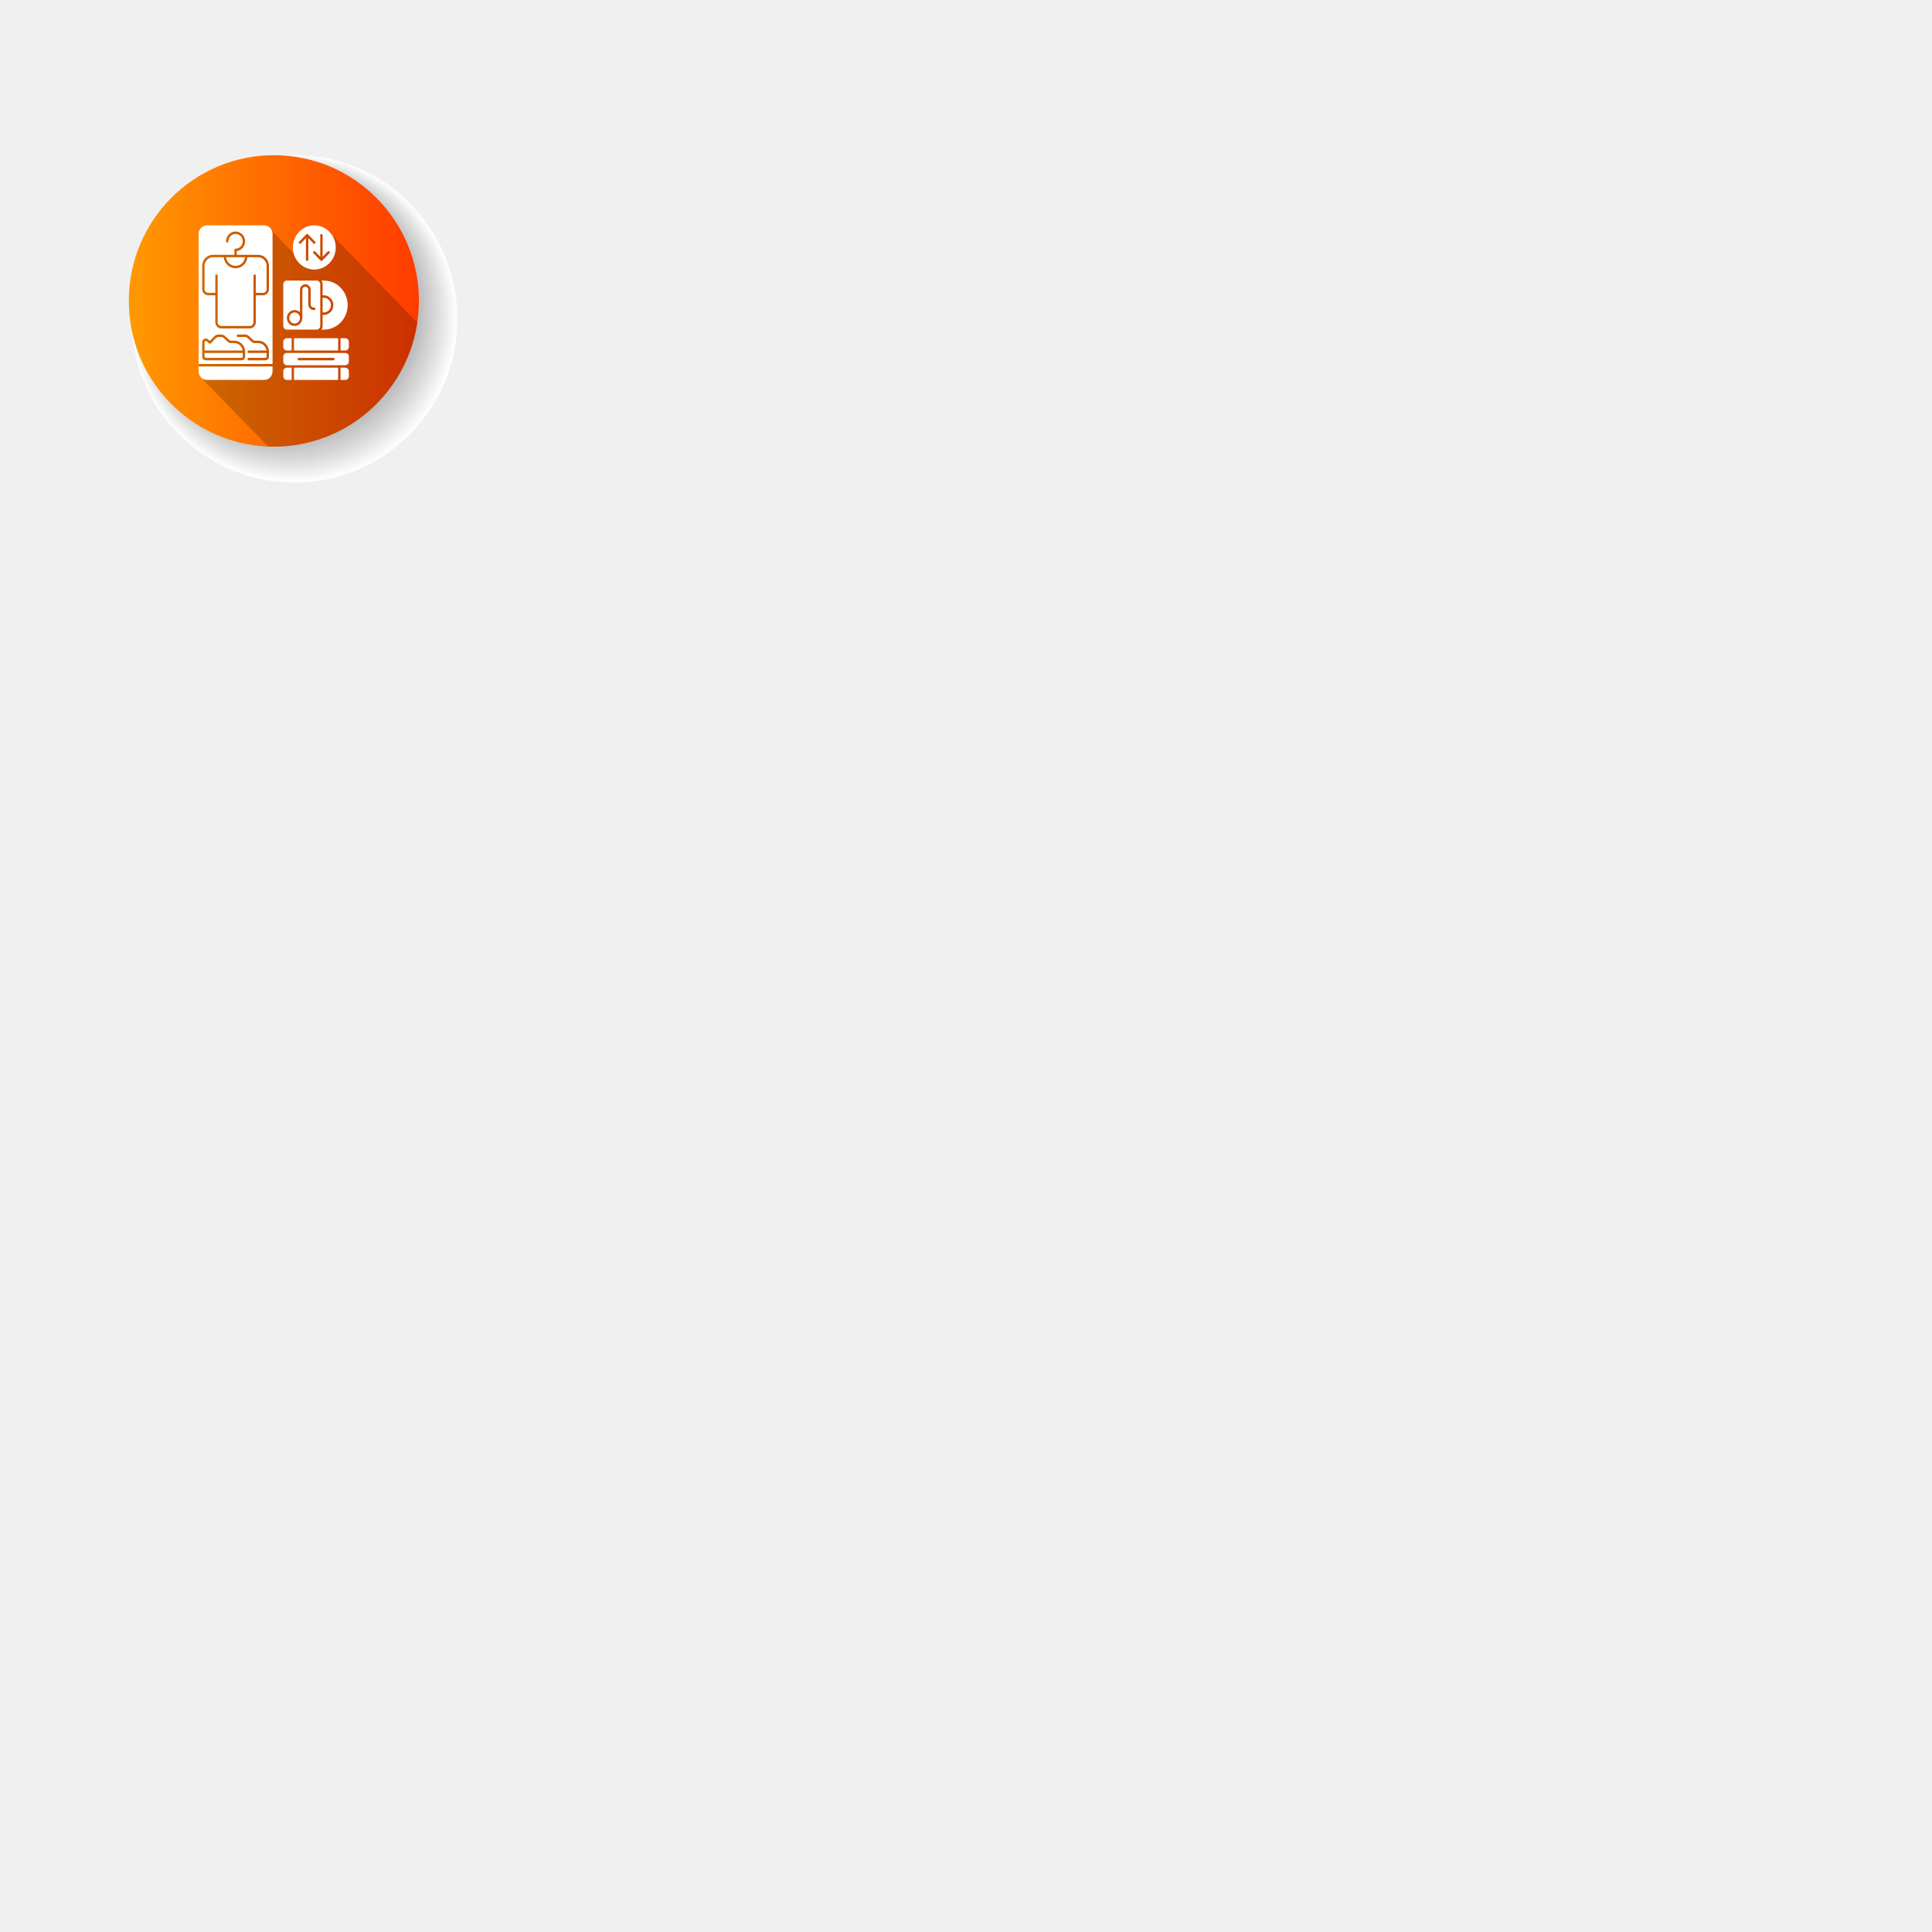
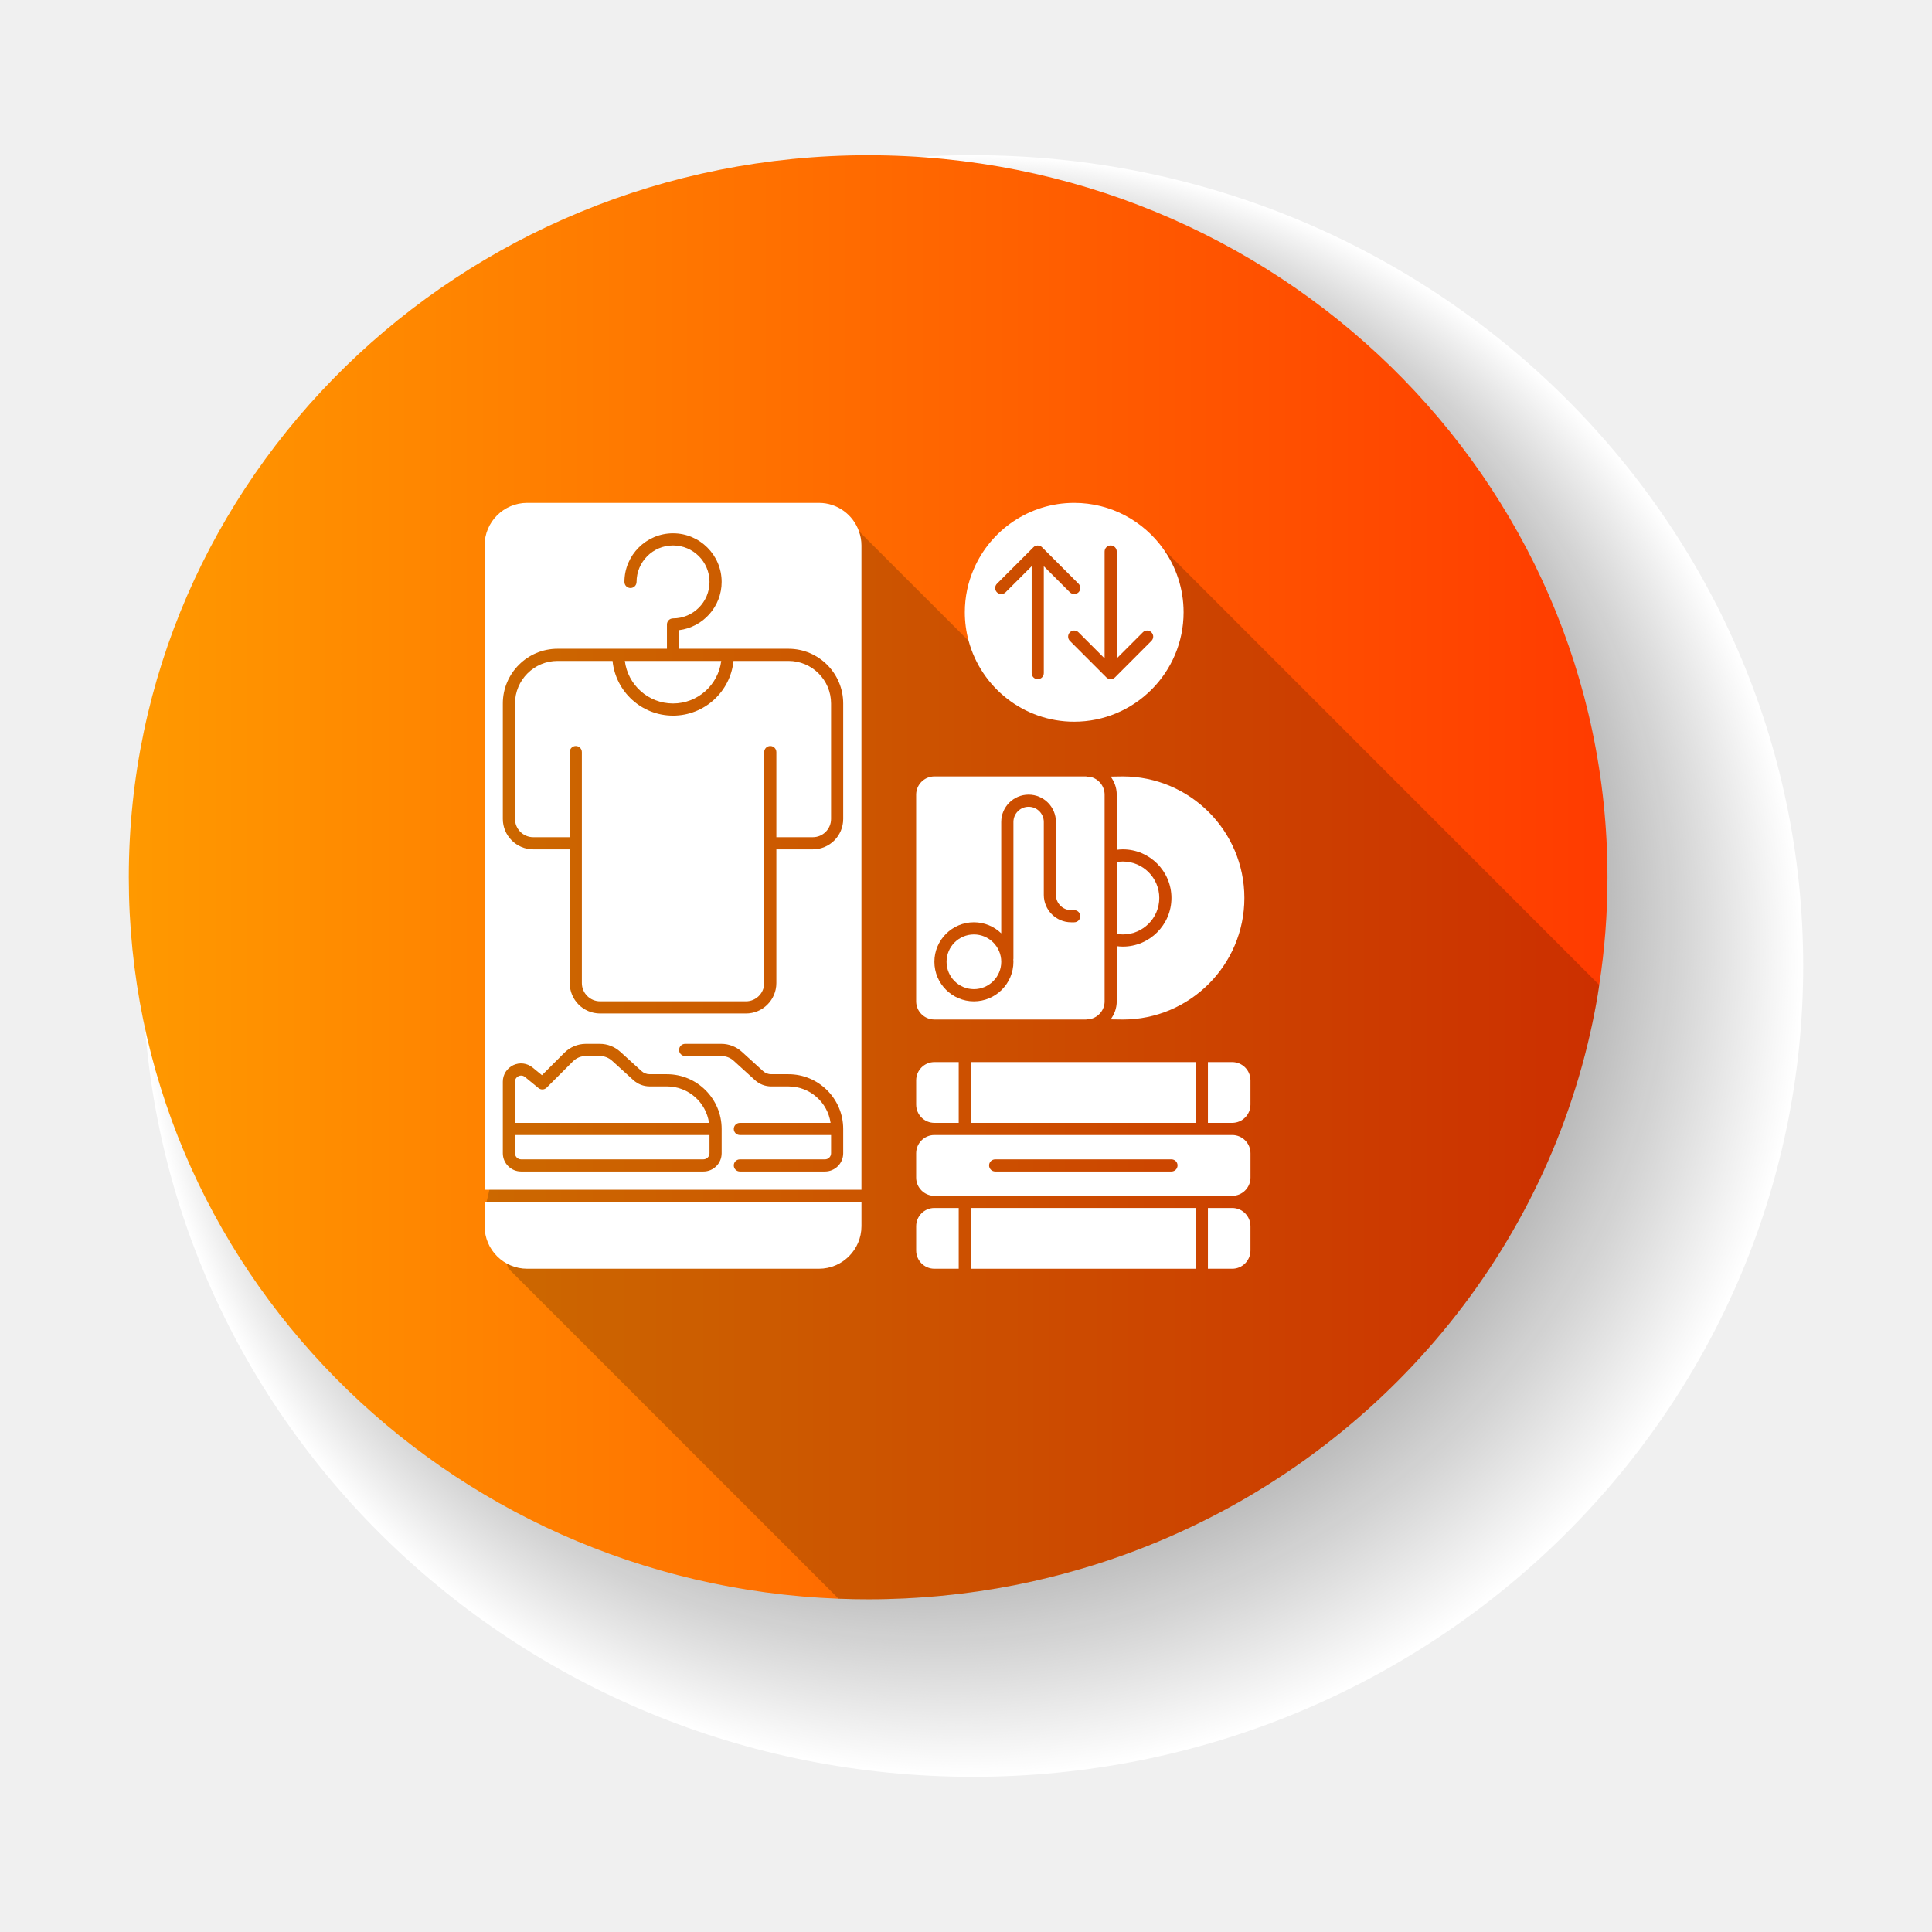
<svg xmlns="http://www.w3.org/2000/svg" version="1.1" id="Шар_1" x="0px" y="0px" viewBox="0 0 1500 1500" style="enable-background:new 0 0 1500 1500;" xml:space="preserve">
-   <defs id="defs1075" />
-   <g id="g1070" transform="matrix(0.1961971,0,0,0.2018181,80.38029,96.17853)">
-     <g id="g1021">
-       <ellipse style="fill:#ffffff" cx="755.414" cy="750" rx="644.586" ry="629.503" id="ellipse833" />
-       <ellipse style="fill:#fefefe" cx="754.772" cy="749.259" rx="643.013" ry="627.967" id="ellipse835" />
-       <ellipse style="fill:#fdfdfd" cx="754.13" cy="748.518" rx="641.44" ry="626.431" id="ellipse837" />
-       <ellipse style="fill:#fcfcfc" cx="753.487" cy="747.777" rx="639.868" ry="624.895" id="ellipse839" />
-       <ellipse style="fill:#fbfbfb" cx="752.845" cy="747.036" rx="638.295" ry="623.359" id="ellipse841" />
-       <ellipse style="fill:#fafafa" cx="752.203" cy="746.295" rx="636.722" ry="621.823" id="ellipse843" />
-       <ellipse style="fill:#f9f9f9" cx="751.561" cy="745.555" rx="635.149" ry="620.287" id="ellipse845" />
-       <ellipse style="fill:#f8f8f8" cx="750.919" cy="744.814" rx="633.577" ry="618.751" id="ellipse847" />
-       <ellipse style="fill:#f7f7f7" cx="750.277" cy="744.073" rx="632.004" ry="617.215" id="ellipse849" />
-       <ellipse style="fill:#f6f6f6" cx="749.634" cy="743.332" rx="630.431" ry="615.679" id="ellipse851" />
-       <ellipse style="fill:#f5f5f5" cx="748.992" cy="742.591" rx="628.858" ry="614.143" id="ellipse853" />
-       <ellipse style="fill:#f4f4f4" cx="748.35" cy="741.85" rx="627.285" ry="612.607" id="ellipse855" />
-       <ellipse style="fill:#f3f3f3" cx="747.708" cy="741.109" rx="625.713" ry="611.071" id="ellipse857" />
-       <ellipse style="fill:#f2f2f2" cx="747.066" cy="740.368" rx="624.14" ry="609.535" id="ellipse859" />
-       <ellipse style="fill:#f1f1f1" cx="746.423" cy="739.627" rx="622.567" ry="607.999" id="ellipse861" />
-       <ellipse style="fill:#f0f0f0" cx="745.781" cy="738.886" rx="620.994" ry="606.463" id="ellipse863" />
-       <ellipse style="fill:#efefef" cx="745.139" cy="738.145" rx="619.421" ry="604.927" id="ellipse865" />
-       <ellipse style="fill:#eeeeee" cx="744.497" cy="737.405" rx="617.849" ry="603.391" id="ellipse867" />
-       <ellipse style="fill:#ededed" cx="743.855" cy="736.664" rx="616.276" ry="601.855" id="ellipse869" />
-       <ellipse style="fill:#ececec" cx="743.213" cy="735.923" rx="614.703" ry="600.319" id="ellipse871" />
-       <ellipse style="fill:#ebebeb" cx="742.57" cy="735.182" rx="613.13" ry="598.783" id="ellipse873" />
-       <ellipse style="fill:#eaeaea" cx="741.928" cy="734.441" rx="611.557" ry="597.247" id="ellipse875" />
-       <ellipse style="fill:#e9e9e9" cx="741.286" cy="733.7" rx="609.985" ry="595.711" id="ellipse877" />
-       <ellipse style="fill:#e8e8e8" cx="740.644" cy="732.959" rx="608.412" ry="594.175" id="ellipse879" />
-       <ellipse style="fill:#e7e7e7" cx="740.002" cy="732.218" rx="606.839" ry="592.639" id="ellipse881" />
-       <ellipse style="fill:#e6e6e6" cx="739.359" cy="731.477" rx="605.266" ry="591.103" id="ellipse883" />
-       <ellipse style="fill:#e5e5e5" cx="738.717" cy="730.736" rx="603.694" ry="589.567" id="ellipse885" />
-       <ellipse style="fill:#e4e4e4" cx="738.075" cy="729.996" rx="602.121" ry="588.031" id="ellipse887" />
-       <ellipse style="fill:#e3e3e3" cx="737.433" cy="729.255" rx="600.548" ry="586.495" id="ellipse889" />
-       <ellipse style="fill:#e2e2e2" cx="736.791" cy="728.514" rx="598.975" ry="584.959" id="ellipse891" />
-       <ellipse style="fill:#e1e1e1" cx="736.149" cy="727.773" rx="597.402" ry="583.423" id="ellipse893" />
-       <ellipse style="fill:#e0e0e0" cx="735.506" cy="727.032" rx="595.83" ry="581.887" id="ellipse895" />
-       <ellipse style="fill:#dfdfdf" cx="734.864" cy="726.291" rx="594.257" ry="580.351" id="ellipse897" />
-       <ellipse style="fill:#dedede" cx="734.222" cy="725.55" rx="592.684" ry="578.815" id="ellipse899" />
-       <ellipse style="fill:#dddddd" cx="733.58" cy="724.809" rx="591.111" ry="577.279" id="ellipse901" />
-       <ellipse style="fill:#dcdcdc" cx="732.938" cy="724.068" rx="589.538" ry="575.743" id="ellipse903" />
-       <ellipse style="fill:#dbdbdb" cx="732.296" cy="723.327" rx="587.966" ry="574.207" id="ellipse905" />
-       <ellipse style="fill:#dadada" cx="731.653" cy="722.586" rx="586.393" ry="572.671" id="ellipse907" />
-       <ellipse style="fill:#d9d9d9" cx="731.011" cy="721.846" rx="584.82" ry="571.135" id="ellipse909" />
-       <ellipse style="fill:#d8d8d8" cx="730.369" cy="721.105" rx="583.247" ry="569.599" id="ellipse911" />
-       <ellipse style="fill:#d7d7d7" cx="729.727" cy="720.364" rx="581.674" ry="568.063" id="ellipse913" />
-       <ellipse style="fill:#d6d6d6" cx="729.085" cy="719.623" rx="580.102" ry="566.527" id="ellipse915" />
-       <ellipse style="fill:#d5d5d5" cx="728.443" cy="718.882" rx="578.529" ry="564.991" id="ellipse917" />
-       <ellipse style="fill:#d4d4d4" cx="727.8" cy="718.141" rx="576.956" ry="563.455" id="ellipse919" />
-       <ellipse style="fill:#d3d3d3" cx="727.158" cy="717.4" rx="575.383" ry="561.919" id="ellipse921" />
-       <ellipse style="fill:#d2d2d2" cx="726.516" cy="716.659" rx="573.81" ry="560.383" id="ellipse923" />
-       <ellipse style="fill:#d1d1d1" cx="725.874" cy="715.918" rx="572.238" ry="558.847" id="ellipse925" />
-       <ellipse style="fill:#d1d1d1" cx="725.232" cy="715.177" rx="570.665" ry="557.311" id="ellipse927" />
-       <ellipse style="fill:#d0d0d0" cx="724.589" cy="714.437" rx="569.092" ry="555.775" id="ellipse929" />
-       <ellipse style="fill:#cfcfcf" cx="723.947" cy="713.696" rx="567.519" ry="554.239" id="ellipse931" />
-       <ellipse style="fill:#cecece" cx="723.305" cy="712.955" rx="565.947" ry="552.703" id="ellipse933" />
-       <ellipse style="fill:#cdcdcd" cx="722.663" cy="712.214" rx="564.374" ry="551.167" id="ellipse935" />
-       <ellipse style="fill:#cccccc" cx="722.021" cy="711.473" rx="562.801" ry="549.631" id="ellipse937" />
-       <ellipse style="fill:#cbcbcb" cx="721.379" cy="710.732" rx="561.228" ry="548.095" id="ellipse939" />
-       <ellipse style="fill:#cacaca" cx="720.736" cy="709.991" rx="559.655" ry="546.56" id="ellipse941" />
-       <ellipse style="fill:#c9c9c9" cx="720.094" cy="709.25" rx="558.083" ry="545.023" id="ellipse943" />
-       <ellipse style="fill:#c8c8c8" cx="719.452" cy="708.509" rx="556.51" ry="543.487" id="ellipse945" />
-       <ellipse style="fill:#c7c7c7" cx="718.81" cy="707.768" rx="554.937" ry="541.952" id="ellipse947" />
-       <ellipse style="fill:#c6c6c6" cx="718.168" cy="707.027" rx="553.364" ry="540.416" id="ellipse949" />
-       <ellipse style="fill:#c5c5c5" cx="717.526" cy="706.287" rx="551.791" ry="538.88" id="ellipse951" />
-       <ellipse style="fill:#c4c4c4" cx="716.883" cy="705.546" rx="550.219" ry="537.344" id="ellipse953" />
-       <ellipse style="fill:#c3c3c3" cx="716.241" cy="704.805" rx="548.646" ry="535.808" id="ellipse955" />
-       <ellipse style="fill:#c2c2c2" cx="715.599" cy="704.064" rx="547.073" ry="534.272" id="ellipse957" />
-       <ellipse style="fill:#c1c1c1" cx="714.957" cy="703.323" rx="545.5" ry="532.736" id="ellipse959" />
-       <ellipse style="fill:#c0c0c0" cx="714.315" cy="702.582" rx="543.927" ry="531.2" id="ellipse961" />
-       <ellipse style="fill:#bfbfbf" cx="713.672" cy="701.841" rx="542.355" ry="529.664" id="ellipse963" />
-       <ellipse style="fill:#bebebe" cx="713.03" cy="701.1" rx="540.782" ry="528.128" id="ellipse965" />
-       <ellipse style="fill:#bdbdbd" cx="712.388" cy="700.359" rx="539.209" ry="526.592" id="ellipse967" />
-       <ellipse style="fill:#bcbcbc" cx="711.746" cy="699.618" rx="537.636" ry="525.056" id="ellipse969" />
-       <ellipse style="fill:#bbbbbb" cx="711.104" cy="698.878" rx="536.063" ry="523.52" id="ellipse971" />
-       <ellipse style="fill:#bababa" cx="710.462" cy="698.137" rx="534.491" ry="521.984" id="ellipse973" />
-       <ellipse style="fill:#b9b9b9" cx="709.819" cy="697.396" rx="532.918" ry="520.448" id="ellipse975" />
-       <ellipse style="fill:#b8b8b8" cx="709.177" cy="696.655" rx="531.345" ry="518.912" id="ellipse977" />
-       <ellipse style="fill:#b7b7b7" cx="708.535" cy="695.914" rx="529.772" ry="517.376" id="ellipse979" />
-       <ellipse style="fill:#b6b6b6" cx="707.893" cy="695.173" rx="528.2" ry="515.84" id="ellipse981" />
-       <ellipse style="fill:#b5b5b5" cx="707.251" cy="694.432" rx="526.627" ry="514.304" id="ellipse983" />
-       <ellipse style="fill:#b4b4b4" cx="706.608" cy="693.691" rx="525.054" ry="512.768" id="ellipse985" />
-       <ellipse style="fill:#b3b3b3" cx="705.966" cy="692.95" rx="523.481" ry="511.232" id="ellipse987" />
-       <ellipse style="fill:#b2b2b2" cx="705.324" cy="692.209" rx="521.908" ry="509.696" id="ellipse989" />
-       <ellipse style="fill:#b1b1b1" cx="704.682" cy="691.468" rx="520.336" ry="508.16" id="ellipse991" />
-       <ellipse style="fill:#b0b0b0" cx="704.04" cy="690.728" rx="518.763" ry="506.624" id="ellipse993" />
-       <ellipse style="fill:#afafaf" cx="703.398" cy="689.987" rx="517.19" ry="505.088" id="ellipse995" />
-       <ellipse style="fill:#aeaeae" cx="702.755" cy="689.246" rx="515.617" ry="503.552" id="ellipse997" />
-       <ellipse style="fill:#adadad" cx="702.113" cy="688.505" rx="514.044" ry="502.016" id="ellipse999" />
-       <ellipse style="fill:#acacac" cx="701.471" cy="687.764" rx="512.472" ry="500.48" id="ellipse1001" />
-       <ellipse style="fill:#ababab" cx="700.829" cy="687.023" rx="510.899" ry="498.944" id="ellipse1003" />
-       <ellipse style="fill:#aaaaaa" cx="700.187" cy="686.282" rx="509.326" ry="497.408" id="ellipse1005" />
-       <ellipse style="fill:#a9a9a9" cx="699.544" cy="685.541" rx="507.753" ry="495.872" id="ellipse1007" />
-       <ellipse style="fill:#a8a8a8" cx="698.902" cy="684.8" rx="506.18" ry="494.336" id="ellipse1009" />
-       <ellipse style="fill:#a7a7a7" cx="698.26" cy="684.059" rx="504.608" ry="492.8" id="ellipse1011" />
-       <ellipse style="fill:#a6a6a6" cx="697.618" cy="683.318" rx="503.035" ry="491.264" id="ellipse1013" />
-       <ellipse style="fill:#a5a5a5" cx="696.976" cy="682.578" rx="501.462" ry="489.728" id="ellipse1015" />
-       <ellipse style="fill:#a4a4a4" cx="696.334" cy="681.837" rx="499.889" ry="488.192" id="ellipse1017" />
-       <ellipse style="fill:#a3a3a3" cx="695.691" cy="681.096" rx="498.316" ry="486.656" id="ellipse1019" />
+   <g>
+     <g>
+       <ellipse style="fill:#FFFFFF;" cx="755.414" cy="750" rx="644.586" ry="629.503" />
+       <ellipse style="fill:#FEFEFE;" cx="754.772" cy="749.259" rx="643.013" ry="627.967" />
+       <ellipse style="fill:#FDFDFD;" cx="754.13" cy="748.518" rx="641.44" ry="626.431" />
+       <ellipse style="fill:#FCFCFC;" cx="753.487" cy="747.777" rx="639.868" ry="624.895" />
+       <ellipse style="fill:#FBFBFB;" cx="752.845" cy="747.036" rx="638.295" ry="623.359" />
+       <ellipse style="fill:#FAFAFA;" cx="752.203" cy="746.295" rx="636.722" ry="621.823" />
+       <ellipse style="fill:#F9F9F9;" cx="751.561" cy="745.555" rx="635.149" ry="620.287" />
+       <ellipse style="fill:#F8F8F8;" cx="750.919" cy="744.814" rx="633.577" ry="618.751" />
+       <ellipse style="fill:#F7F7F7;" cx="750.277" cy="744.073" rx="632.004" ry="617.215" />
+       <ellipse style="fill:#F6F6F6;" cx="749.634" cy="743.332" rx="630.431" ry="615.679" />
+       <ellipse style="fill:#F5F5F5;" cx="748.992" cy="742.591" rx="628.858" ry="614.143" />
+       <ellipse style="fill:#F4F4F4;" cx="748.35" cy="741.85" rx="627.285" ry="612.607" />
+       <ellipse style="fill:#F3F3F3;" cx="747.708" cy="741.109" rx="625.713" ry="611.071" />
+       <ellipse style="fill:#F2F2F2;" cx="747.066" cy="740.368" rx="624.14" ry="609.535" />
+       <ellipse style="fill:#F1F1F1;" cx="746.423" cy="739.627" rx="622.567" ry="607.999" />
+       <ellipse style="fill:#F0F0F0;" cx="745.781" cy="738.886" rx="620.994" ry="606.463" />
+       <ellipse style="fill:#EFEFEF;" cx="745.139" cy="738.145" rx="619.421" ry="604.927" />
+       <ellipse style="fill:#EEEEEE;" cx="744.497" cy="737.405" rx="617.849" ry="603.391" />
+       <ellipse style="fill:#EDEDED;" cx="743.855" cy="736.664" rx="616.276" ry="601.855" />
+       <ellipse style="fill:#ECECEC;" cx="743.213" cy="735.923" rx="614.703" ry="600.319" />
+       <ellipse style="fill:#EBEBEB;" cx="742.57" cy="735.182" rx="613.13" ry="598.783" />
+       <ellipse style="fill:#EAEAEA;" cx="741.928" cy="734.441" rx="611.557" ry="597.247" />
+       <ellipse style="fill:#E9E9E9;" cx="741.286" cy="733.7" rx="609.985" ry="595.711" />
+       <ellipse style="fill:#E8E8E8;" cx="740.644" cy="732.959" rx="608.412" ry="594.175" />
+       <ellipse style="fill:#E7E7E7;" cx="740.002" cy="732.218" rx="606.839" ry="592.639" />
+       <ellipse style="fill:#E6E6E6;" cx="739.359" cy="731.477" rx="605.266" ry="591.103" />
+       <ellipse style="fill:#E5E5E5;" cx="738.717" cy="730.736" rx="603.694" ry="589.567" />
+       <ellipse style="fill:#E4E4E4;" cx="738.075" cy="729.996" rx="602.121" ry="588.031" />
+       <ellipse style="fill:#E3E3E3;" cx="737.433" cy="729.255" rx="600.548" ry="586.495" />
+       <ellipse style="fill:#E2E2E2;" cx="736.791" cy="728.514" rx="598.975" ry="584.959" />
+       <ellipse style="fill:#E1E1E1;" cx="736.149" cy="727.773" rx="597.402" ry="583.423" />
+       <ellipse style="fill:#E0E0E0;" cx="735.506" cy="727.032" rx="595.83" ry="581.887" />
+       <ellipse style="fill:#DFDFDF;" cx="734.864" cy="726.291" rx="594.257" ry="580.351" />
+       <ellipse style="fill:#DEDEDE;" cx="734.222" cy="725.55" rx="592.684" ry="578.815" />
+       <ellipse style="fill:#DDDDDD;" cx="733.58" cy="724.809" rx="591.111" ry="577.279" />
+       <ellipse style="fill:#DCDCDC;" cx="732.938" cy="724.068" rx="589.538" ry="575.743" />
+       <ellipse style="fill:#DBDBDB;" cx="732.296" cy="723.327" rx="587.966" ry="574.207" />
+       <ellipse style="fill:#DADADA;" cx="731.653" cy="722.586" rx="586.393" ry="572.671" />
+       <ellipse style="fill:#D9D9D9;" cx="731.011" cy="721.846" rx="584.82" ry="571.135" />
+       <ellipse style="fill:#D8D8D8;" cx="730.369" cy="721.105" rx="583.247" ry="569.599" />
+       <ellipse style="fill:#D7D7D7;" cx="729.727" cy="720.364" rx="581.674" ry="568.063" />
+       <ellipse style="fill:#D6D6D6;" cx="729.085" cy="719.623" rx="580.102" ry="566.527" />
+       <ellipse style="fill:#D5D5D5;" cx="728.443" cy="718.882" rx="578.529" ry="564.991" />
+       <ellipse style="fill:#D4D4D4;" cx="727.8" cy="718.141" rx="576.956" ry="563.455" />
+       <ellipse style="fill:#D3D3D3;" cx="727.158" cy="717.4" rx="575.383" ry="561.919" />
+       <ellipse style="fill:#D2D2D2;" cx="726.516" cy="716.659" rx="573.81" ry="560.383" />
+       <ellipse style="fill:#D1D1D1;" cx="725.874" cy="715.918" rx="572.238" ry="558.847" />
+       <ellipse style="fill:#D1D1D1;" cx="725.232" cy="715.177" rx="570.665" ry="557.311" />
+       <ellipse style="fill:#D0D0D0;" cx="724.589" cy="714.437" rx="569.092" ry="555.775" />
+       <ellipse style="fill:#CFCFCF;" cx="723.947" cy="713.696" rx="567.519" ry="554.239" />
+       <ellipse style="fill:#CECECE;" cx="723.305" cy="712.955" rx="565.947" ry="552.703" />
+       <ellipse style="fill:#CDCDCD;" cx="722.663" cy="712.214" rx="564.374" ry="551.167" />
+       <ellipse style="fill:#CCCCCC;" cx="722.021" cy="711.473" rx="562.801" ry="549.631" />
+       <ellipse style="fill:#CBCBCB;" cx="721.379" cy="710.732" rx="561.228" ry="548.095" />
+       <ellipse style="fill:#CACACA;" cx="720.736" cy="709.991" rx="559.655" ry="546.56" />
+       <ellipse style="fill:#C9C9C9;" cx="720.094" cy="709.25" rx="558.083" ry="545.023" />
+       <ellipse style="fill:#C8C8C8;" cx="719.452" cy="708.509" rx="556.51" ry="543.487" />
+       <ellipse style="fill:#C7C7C7;" cx="718.81" cy="707.768" rx="554.937" ry="541.952" />
+       <ellipse style="fill:#C6C6C6;" cx="718.168" cy="707.027" rx="553.364" ry="540.416" />
+       <ellipse style="fill:#C5C5C5;" cx="717.526" cy="706.287" rx="551.791" ry="538.88" />
+       <ellipse style="fill:#C4C4C4;" cx="716.883" cy="705.546" rx="550.219" ry="537.344" />
+       <ellipse style="fill:#C3C3C3;" cx="716.241" cy="704.805" rx="548.646" ry="535.808" />
+       <ellipse style="fill:#C2C2C2;" cx="715.599" cy="704.064" rx="547.073" ry="534.272" />
+       <ellipse style="fill:#C1C1C1;" cx="714.957" cy="703.323" rx="545.5" ry="532.736" />
+       <ellipse style="fill:#C0C0C0;" cx="714.315" cy="702.582" rx="543.927" ry="531.2" />
+       <ellipse style="fill:#BFBFBF;" cx="713.672" cy="701.841" rx="542.355" ry="529.664" />
+       <ellipse style="fill:#BEBEBE;" cx="713.03" cy="701.1" rx="540.782" ry="528.128" />
+       <ellipse style="fill:#BDBDBD;" cx="712.388" cy="700.359" rx="539.209" ry="526.592" />
+       <ellipse style="fill:#BCBCBC;" cx="711.746" cy="699.618" rx="537.636" ry="525.056" />
+       <ellipse style="fill:#BBBBBB;" cx="711.104" cy="698.878" rx="536.063" ry="523.52" />
+       <ellipse style="fill:#BABABA;" cx="710.462" cy="698.137" rx="534.491" ry="521.984" />
+       <ellipse style="fill:#B9B9B9;" cx="709.819" cy="697.396" rx="532.918" ry="520.448" />
+       <ellipse style="fill:#B8B8B8;" cx="709.177" cy="696.655" rx="531.345" ry="518.912" />
+       <ellipse style="fill:#B7B7B7;" cx="708.535" cy="695.914" rx="529.772" ry="517.376" />
+       <ellipse style="fill:#B6B6B6;" cx="707.893" cy="695.173" rx="528.2" ry="515.84" />
+       <ellipse style="fill:#B5B5B5;" cx="707.251" cy="694.432" rx="526.627" ry="514.304" />
+       <ellipse style="fill:#B4B4B4;" cx="706.608" cy="693.691" rx="525.054" ry="512.768" />
+       <ellipse style="fill:#B3B3B3;" cx="705.966" cy="692.95" rx="523.481" ry="511.232" />
+       <ellipse style="fill:#B2B2B2;" cx="705.324" cy="692.209" rx="521.908" ry="509.696" />
+       <ellipse style="fill:#B1B1B1;" cx="704.682" cy="691.468" rx="520.336" ry="508.16" />
+       <ellipse style="fill:#B0B0B0;" cx="704.04" cy="690.728" rx="518.763" ry="506.624" />
+       <ellipse style="fill:#AFAFAF;" cx="703.398" cy="689.987" rx="517.19" ry="505.088" />
+       <ellipse style="fill:#AEAEAE;" cx="702.755" cy="689.246" rx="515.617" ry="503.552" />
+       <ellipse style="fill:#ADADAD;" cx="702.113" cy="688.505" rx="514.044" ry="502.016" />
+       <ellipse style="fill:#ACACAC;" cx="701.471" cy="687.764" rx="512.472" ry="500.48" />
+       <ellipse style="fill:#ABABAB;" cx="700.829" cy="687.023" rx="510.899" ry="498.944" />
+       <ellipse style="fill:#AAAAAA;" cx="700.187" cy="686.282" rx="509.326" ry="497.408" />
+       <ellipse style="fill:#A9A9A9;" cx="699.544" cy="685.541" rx="507.753" ry="495.872" />
+       <ellipse style="fill:#A8A8A8;" cx="698.902" cy="684.8" rx="506.18" ry="494.336" />
+       <ellipse style="fill:#A7A7A7;" cx="698.26" cy="684.059" rx="504.608" ry="492.8" />
+       <ellipse style="fill:#A6A6A6;" cx="697.618" cy="683.318" rx="503.035" ry="491.264" />
+       <ellipse style="fill:#A5A5A5;" cx="696.976" cy="682.578" rx="501.462" ry="489.728" />
+       <ellipse style="fill:#A4A4A4;" cx="696.334" cy="681.837" rx="499.889" ry="488.192" />
+       <ellipse style="fill:#A3A3A3;" cx="695.691" cy="681.096" rx="498.316" ry="486.656" />
    </g>
    <linearGradient id="SVGID_1_" gradientUnits="userSpaceOnUse" x1="100" y1="681.104" x2="1248.04" y2="681.104">
-       <stop offset="0" style="stop-color:#FF9900" id="stop1023" />
-       <stop offset="1" style="stop-color:#FF3B00" id="stop1025" />
+       <stop offset="0" style="stop-color:#FF9900" />
+       <stop offset="1" style="stop-color:#FF3B00" />
    </linearGradient>
-     <path style="fill:url(#SVGID_1_)" d="m 1248.04,681.104 c 0,28.423 -2.166,56.306 -6.406,83.603 0,0.134 -0.046,0.269 -0.046,0.405 -0.72,5.144 -1.579,10.242 -2.527,15.339 -1.804,9.927 -3.926,19.761 -6.27,29.46 -2.888,11.958 -6.138,23.779 -9.836,35.417 -55.764,178.03 -199.913,318.525 -382.499,372.394 -5.1,1.489 -10.244,2.932 -15.386,4.331 -7.895,2.075 -15.837,4.016 -23.823,5.82 -36.274,8.032 -73.857,12.678 -112.431,13.625 -4.917,0.137 -9.834,0.181 -14.797,0.181 -7.671,0 -15.339,-0.134 -22.966,-0.452 C 344.668,1229.453 100,983.161 100,681.104 100,371.468 356.985,120.528 674.02,120.528 c 316.989,0 574.02,250.94 574.02,560.576 z" id="path1028" />
-     <path style="opacity:0.2" d="m 1241.634,764.706 c 0,0.134 -0.046,0.269 -0.046,0.405 -0.72,5.144 -1.579,10.242 -2.527,15.339 -1.804,9.927 -3.926,19.761 -6.27,29.46 -2.888,11.958 -6.138,23.779 -9.836,35.417 -55.764,178.03 -199.913,318.525 -382.499,372.394 -5.1,1.489 -10.244,2.932 -15.386,4.331 -7.895,2.075 -15.837,4.016 -23.823,5.82 -36.274,8.032 -73.857,12.678 -112.431,13.625 -4.917,0.137 -9.834,0.181 -14.797,0.181 -7.671,0 -15.339,-0.134 -22.966,-0.452 L 394.836,985.01 l -1.577,-4.104 -16.604,-43.042 1.128,-4.739 2.21,-9.429 7.219,-30.634 v -65.734 l 14.619,-29.236 -14.619,-138.644 c 0,0 0,-80.263 -7.263,-94.882 -7.309,-14.617 0,-58.335 0,-72.953 0,-14.617 7.263,-29.236 36.499,-51.118 29.191,-21.836 14.575,-14.573 43.764,-29.189 29.189,-14.573 14.619,-7.309 36.455,-7.309 h 94.926 c 14.165,0 72.458,8.12 75.3,8.528 v 0.044 c 0.044,0 0.09,0 0.09,0 l 85.046,85.001 8.03,7.984 -3.879,-64.02 47.058,-37.536 80.307,2.527 z" id="path1030" />
-     <g id="g1068">
-       <path style="fill:#ffffff" d="m 399.845,895.388 c 0,2.605 2.115,4.72 4.717,4.72 h 141.572 c 2.602,0 4.72,-2.115 4.72,-4.72 V 881.234 H 399.845 Z" id="path1032" />
-       <path style="fill:#ffffff" d="m 517.82,843.479 h -13.401 c -4.706,0 -9.216,-1.744 -12.699,-4.908 l -16.506,-15.005 c -2.61,-2.373 -5.993,-3.681 -9.523,-3.681 h -10.836 c -3.784,0 -7.341,1.469 -10.013,4.144 l -20.424,20.424 c -1.717,1.711 -4.451,1.846 -6.324,0.317 l -10.541,-8.622 c -1.014,-0.834 -2.05,-1.081 -2.925,-1.081 -0.974,0 -1.752,0.307 -2.085,0.468 -0.633,0.301 -2.696,1.491 -2.696,4.263 v 31.996 h 150.632 c -2.304,-15.983 -16.05,-28.315 -32.659,-28.315 z" id="path1034" />
-       <path style="fill:#ffffff" d="m 900.067,697.188 c 0,-15.613 -12.701,-28.314 -28.312,-28.314 -1.591,0 -3.164,0.169 -4.72,0.43 v 55.765 c 1.551,0.259 3.123,0.428 4.72,0.428 15.611,0 28.312,-12.702 28.312,-28.309 z" id="path1036" />
-       <path style="fill:#ffffff" d="m 409.283,985.051 h 226.515 c 18.215,0 33.034,-14.816 33.034,-33.034 V 933.143 H 376.248 v 18.874 c 0,18.218 14.819,33.034 33.035,33.034 z" id="path1038" />
-       <path style="fill:#ffffff" d="m 612.203,513.142 h -42.711 c -2.376,23.813 -22.524,42.469 -46.953,42.469 -24.429,0 -44.576,-18.656 -46.952,-42.469 h -42.711 c -18.215,0 -33.032,14.816 -33.032,33.034 v 89.663 c 0,7.804 6.348,14.155 14.155,14.155 h 28.314 v -66.069 c 0,-2.605 2.112,-4.72 4.72,-4.72 2.608,0 4.72,2.115 4.72,4.72 v 179.326 c 0,7.809 6.351,14.16 14.157,14.16 h 113.257 c 7.807,0 14.157,-6.351 14.157,-14.16 V 583.925 c 0,-2.605 2.112,-4.72 4.72,-4.72 2.607,0 4.72,2.115 4.72,4.72 v 66.069 h 28.315 c 7.806,0 14.154,-6.351 14.154,-14.155 v -89.663 c 0.002,-18.218 -14.814,-33.034 -33.03,-33.034 z" id="path1040" />
-       <path style="fill:#ffffff" d="m 666.897,412.553 v -0.048 c -4.5,-12.844 -16.688,-22.081 -31.082,-22.081 H 409.283 c -18.238,0 -33.053,14.815 -33.053,33.053 V 923.703 H 668.82 V 423.477 c 0,-3.798 -0.657,-7.502 -1.923,-10.924 z M 560.289,895.386 c 0,7.829 -6.329,14.158 -14.158,14.158 H 404.547 c -7.781,0 -14.158,-6.329 -14.158,-14.158 v -55.601 c 0,-5.533 3.143,-10.409 8.11,-12.799 4.97,-2.344 10.736,-1.641 15.049,1.875 l 7.22,5.908 17.393,-17.395 c 4.455,-4.452 10.409,-6.936 16.69,-6.936 h 10.83 c 5.908,0 11.533,2.202 15.894,6.139 l 16.502,15.003 c 1.735,1.593 3.985,2.438 6.329,2.438 h 13.408 c 23.441,0 42.475,19.08 42.475,42.475 z m 94.372,0 c 0,7.829 -6.329,14.158 -14.158,14.158 h -66.056 c -2.626,0 -4.736,-2.108 -4.736,-4.734 0,-2.58 2.111,-4.688 4.736,-4.688 h 66.056 c 2.626,0 4.736,-2.111 4.736,-4.736 v -14.158 h -70.792 c -2.626,0 -4.736,-2.108 -4.736,-4.734 0,-2.58 2.111,-4.688 4.736,-4.688 h 70.416 c -2.298,-15.987 -16.033,-28.317 -32.678,-28.317 h -13.408 c -4.688,0 -9.189,-1.735 -12.659,-4.922 l -16.502,-15.003 c -2.623,-2.392 -6,-3.658 -9.564,-3.658 h -28.081 c -2.626,0 -4.736,-2.156 -4.736,-4.734 0,-2.626 2.111,-4.734 4.736,-4.734 h 28.081 c 5.908,0 11.533,2.202 15.893,6.139 l 16.502,15.003 c 1.735,1.593 3.985,2.438 6.329,2.438 h 13.408 c 23.441,0 42.475,19.08 42.475,42.475 v 18.893 z m 0,-259.536 c 0,12.986 -10.548,23.58 -23.58,23.58 h -28.317 v 103.845 c 0,12.986 -10.596,23.58 -23.583,23.58 H 465.917 c -13.034,0 -23.583,-10.594 -23.583,-23.58 V 659.43 h -28.317 c -13.032,0 -23.629,-10.594 -23.629,-23.58 v -89.684 c 0,-23.395 19.082,-42.475 42.475,-42.475 h 84.95 v -18.846 c 0,-2.626 2.111,-4.736 4.734,-4.736 15.612,0 28.317,-12.705 28.317,-28.314 0,-15.612 -12.705,-28.317 -28.317,-28.317 -15.61,0 -28.317,12.705 -28.317,28.317 0,2.623 -2.108,4.734 -4.734,4.734 -2.578,0 -4.688,-2.111 -4.688,-4.734 0,-20.817 16.924,-37.741 37.739,-37.741 20.817,0 37.741,16.924 37.741,37.741 0,19.22 -14.44,35.113 -33.053,37.457 v 14.44 h 84.95 c 23.441,0 42.475,19.08 42.475,42.475 v 89.683 z" id="path1042" />
-       <path style="fill:#ffffff" d="m 846.594,603.172 c -1.875,0.048 -3.095,0.094 -3.095,0.094 v -0.467 H 725.453 c -7.783,0 -14.158,6.375 -14.158,14.156 v 160.478 c 0,7.781 6.375,14.11 14.158,14.11 H 843.5 v -0.421 c 0,0 1.22,0.046 3.095,0.046 6.281,-1.454 11.018,-7.032 11.018,-13.735 V 616.955 c -0.001,-6.703 -4.737,-12.329 -11.019,-13.783 z m -12.61,112.891 h -2.344 c -11.72,0 -21.236,-9.516 -21.236,-21.236 v -56.633 c 0,-6.517 -5.297,-11.814 -11.814,-11.814 -6.471,0 -11.768,5.297 -11.768,11.814 V 744.38 c 0,0.142 -0.094,0.327 -0.094,0.469 0.048,0.609 0.094,1.266 0.094,1.875 0,16.924 -13.783,30.709 -30.707,30.709 -16.878,0 -30.661,-13.785 -30.661,-30.709 0,-16.878 13.783,-30.661 30.661,-30.661 8.25,0 15.752,3.283 21.236,8.58 v -86.45 c 0,-11.72 9.564,-21.239 21.239,-21.239 11.72,0 21.236,9.518 21.236,21.239 v 56.633 c 0,6.515 5.297,11.814 11.814,11.814 h 2.344 c 2.626,0 4.736,2.108 4.736,4.688 0,2.627 -2.111,4.735 -4.736,4.735 z" id="path1044" />
-       <path style="fill:#ffffff" d="m 867.035,777.411 c 0,5.272 -1.8,10.096 -4.735,14.028 4.493,0.071 8.337,0.126 9.455,0.126 52.041,0 94.38,-42.34 94.38,-94.378 0,-52.043 -42.34,-94.383 -94.38,-94.383 -1.118,0 -4.962,0.056 -9.455,0.126 2.935,3.933 4.735,8.756 4.735,14.028 v 42.814 c 1.563,-0.196 3.135,-0.34 4.72,-0.34 20.814,0 37.752,16.937 37.752,37.754 0,20.812 -16.937,37.749 -37.752,37.749 -1.589,0 -3.16,-0.144 -4.72,-0.34 z" id="path1046" />
-       <path style="fill:#ffffff" d="m 903.182,426.148 c -15.424,-21.612 -40.694,-35.724 -69.198,-35.724 -34.834,0 -64.79,21.051 -77.824,51.101 -4.594,10.409 -7.078,21.848 -7.078,33.85 0,7.689 1.03,15.097 2.953,22.175 9.752,36.146 42.802,62.775 81.949,62.775 46.836,0 84.95,-38.117 84.95,-84.95 0,-18.333 -5.815,-35.302 -15.752,-49.227 z m -92.779,96.435 c 0,2.58 -2.111,4.736 -4.736,4.736 -2.578,0 -4.688,-2.156 -4.688,-4.736 v -82.979 l -20.252,20.252 c -1.875,1.829 -4.83,1.829 -6.705,0 -1.829,-1.829 -1.829,-4.828 0,-6.657 l 28.317,-28.317 c 0.423,-0.469 0.984,-0.797 1.547,-1.032 0.469,-0.185 0.936,-0.282 1.454,-0.282 0.14,-0.046 0.234,-0.092 0.327,-0.092 0.142,0 0.236,0.046 0.375,0.092 0.469,0 0.984,0.096 1.454,0.282 0.563,0.236 1.078,0.563 1.547,1.032 l 28.317,28.317 c 1.827,1.829 1.827,4.828 0,6.657 -0.939,0.891 -2.156,1.36 -3.376,1.36 -1.172,0 -2.39,-0.469 -3.328,-1.36 l -20.252,-20.252 v 82.979 z m 83.542,-24.989 -28.269,28.317 c -0.469,0.423 -0.984,0.797 -1.547,1.032 -0.609,0.233 -1.22,0.375 -1.829,0.375 -0.609,0 -1.22,-0.142 -1.781,-0.375 -0.563,-0.236 -1.126,-0.609 -1.547,-1.032 l -28.317,-28.317 c -1.829,-1.827 -1.829,-4.828 0,-6.657 1.829,-1.875 4.828,-1.875 6.705,0 l 20.252,20.254 V 428.21 c 0,-2.626 2.111,-4.734 4.688,-4.734 2.626,0 4.736,2.108 4.736,4.734 v 82.981 l 20.252,-20.254 c 1.829,-1.875 4.828,-1.875 6.657,0 1.875,1.83 1.875,4.831 0,6.657 z" id="path1048" />
-       <path style="fill:#ffffff" d="m 522.54,546.17 c 19.216,0 35.09,-14.437 37.424,-33.029 h -74.848 c 2.335,18.592 18.209,33.029 37.424,33.029 z" id="path1050" />
-       <path style="fill:#ffffff" d="m 756.135,767.971 c 11.711,0 21.237,-9.526 21.237,-21.237 0,-11.706 -9.526,-21.232 -21.237,-21.232 -11.708,0 -21.234,9.526 -21.234,21.232 0,11.711 9.526,21.237 21.234,21.237 z" id="path1052" />
-       <rect x="753.778" y="824.599" style="fill:#ffffff" width="174.604" height="47.195" id="rect1054" />
-       <path style="fill:#ffffff" d="m 725.461,871.794 h 18.877 v -47.195 h -18.877 c -7.807,0 -14.155,6.351 -14.155,14.16 v 18.875 c 0,7.809 6.348,14.16 14.155,14.16 z" id="path1056" />
-       <path style="fill:#ffffff" d="M 956.721,881.227 H 725.453 c -7.783,0 -14.158,6.378 -14.158,14.158 v 18.895 c 0,7.781 6.375,14.158 14.158,14.158 h 231.268 c 7.783,0 14.158,-6.378 14.158,-14.158 v -18.895 c 0,-7.78 -6.375,-14.158 -14.158,-14.158 z m -47.212,28.317 H 772.662 c -2.626,0 -4.734,-2.108 -4.734,-4.734 0,-2.58 2.108,-4.688 4.734,-4.688 h 136.847 c 2.626,0 4.736,2.108 4.736,4.688 0,2.626 -2.11,4.734 -4.736,4.734 z" id="path1058" />
-       <path style="fill:#ffffff" d="m 956.699,824.599 h -18.877 v 47.195 h 18.877 c 7.807,0 14.157,-6.351 14.157,-14.16 v -18.875 c 0,-7.809 -6.351,-14.16 -14.157,-14.16 z" id="path1060" />
-       <path style="fill:#ffffff" d="m 956.699,937.863 h -18.877 v 47.189 h 18.877 c 7.807,0 14.157,-6.351 14.157,-14.16 v -18.874 c 0,-7.805 -6.351,-14.155 -14.157,-14.155 z" id="path1062" />
-       <path style="fill:#ffffff" d="m 711.306,952.017 v 18.874 c 0,7.809 6.348,14.16 14.155,14.16 h 18.877 v -47.189 h -18.877 c -7.807,0.001 -14.155,6.351 -14.155,14.155 z" id="path1064" />
-       <rect x="753.778" y="937.863" style="fill:#ffffff" width="174.604" height="47.189" id="rect1066" />
+     <path style="fill:url(#SVGID_1_);" d="M1248.04,681.104c0,28.423-2.166,56.306-6.406,83.603c0,0.134-0.046,0.269-0.046,0.405   c-0.72,5.144-1.579,10.242-2.527,15.339c-1.804,9.927-3.926,19.761-6.27,29.46c-2.888,11.958-6.138,23.779-9.836,35.417   c-55.764,178.03-199.913,318.525-382.499,372.394c-5.1,1.489-10.244,2.932-15.386,4.331c-7.895,2.075-15.837,4.016-23.823,5.82   c-36.274,8.032-73.857,12.678-112.431,13.625c-4.917,0.137-9.834,0.181-14.797,0.181c-7.671,0-15.339-0.134-22.966-0.452   C344.668,1229.453,100,983.161,100,681.104c0-309.636,256.985-560.576,574.02-560.576   C991.009,120.528,1248.04,371.468,1248.04,681.104z" />
+     <path style="opacity:0.2;" d="M1241.634,764.706c0,0.134-0.046,0.269-0.046,0.405c-0.72,5.144-1.579,10.242-2.527,15.339   c-1.804,9.927-3.926,19.761-6.27,29.46c-2.888,11.958-6.138,23.779-9.836,35.417c-55.764,178.03-199.913,318.525-382.499,372.394   c-5.1,1.489-10.244,2.932-15.386,4.331c-7.895,2.075-15.837,4.016-23.823,5.82c-36.274,8.032-73.857,12.678-112.431,13.625   c-4.917,0.137-9.834,0.181-14.797,0.181c-7.671,0-15.339-0.134-22.966-0.452L394.836,985.01l-1.577-4.104l-16.604-43.042   l1.128-4.739l2.21-9.429l7.219-30.634v-65.734l14.619-29.236l-14.619-138.644c0,0,0-80.263-7.263-94.882   c-7.309-14.617,0-58.335,0-72.953c0-14.617,7.263-29.236,36.499-51.118c29.191-21.836,14.575-14.573,43.764-29.189   c29.189-14.573,14.619-7.309,36.455-7.309h94.926c14.165,0,72.458,8.12,75.3,8.528v0.044c0.044,0,0.09,0,0.09,0l85.046,85.001   l8.03,7.984l-3.879-64.02l47.058-37.536l80.307,2.527L1241.634,764.706z" />
+     <g>
+       <path style="fill:#FFFFFF;" d="M399.845,895.388c0,2.605,2.115,4.72,4.717,4.72h141.572c2.602,0,4.72-2.115,4.72-4.72v-14.154    H399.845V895.388z" />
+       <path style="fill:#FFFFFF;" d="M517.82,843.479h-13.401c-4.706,0-9.216-1.744-12.699-4.908l-16.506-15.005    c-2.61-2.373-5.993-3.681-9.523-3.681h-10.836c-3.784,0-7.341,1.469-10.013,4.144l-20.424,20.424    c-1.717,1.711-4.451,1.846-6.324,0.317l-10.541-8.622c-1.014-0.834-2.05-1.081-2.925-1.081c-0.974,0-1.752,0.307-2.085,0.468    c-0.633,0.301-2.696,1.491-2.696,4.263v31.996h150.632C548.175,855.811,534.429,843.479,517.82,843.479z" />
+       <path style="fill:#FFFFFF;" d="M900.067,697.188c0-15.613-12.701-28.314-28.312-28.314c-1.591,0-3.164,0.169-4.72,0.43v55.765    c1.551,0.259,3.123,0.428,4.72,0.428C887.366,725.497,900.067,712.795,900.067,697.188z" />
+       <path style="fill:#FFFFFF;" d="M409.283,985.051h226.515c18.215,0,33.034-14.816,33.034-33.034v-18.874H376.248v18.874    C376.248,970.235,391.067,985.051,409.283,985.051z" />
+       <path style="fill:#FFFFFF;" d="M612.203,513.142h-42.711c-2.376,23.813-22.524,42.469-46.953,42.469    c-24.429,0-44.576-18.656-46.952-42.469h-42.711c-18.215,0-33.032,14.816-33.032,33.034v89.663    c0,7.804,6.348,14.155,14.155,14.155h28.314v-66.069c0-2.605,2.112-4.72,4.72-4.72c2.608,0,4.72,2.115,4.72,4.72v179.326    c0,7.809,6.351,14.16,14.157,14.16h113.257c7.807,0,14.157-6.351,14.157-14.16V583.925c0-2.605,2.112-4.72,4.72-4.72    c2.607,0,4.72,2.115,4.72,4.72v66.069h28.315c7.806,0,14.154-6.351,14.154-14.155v-89.663    C645.235,527.958,630.419,513.142,612.203,513.142z" />
+       <path style="fill:#FFFFFF;" d="M666.897,412.553v-0.048c-4.5-12.844-16.688-22.081-31.082-22.081H409.283    c-18.238,0-33.053,14.815-33.053,33.053v500.226H668.82V423.477C668.82,419.679,668.163,415.975,666.897,412.553z     M560.289,895.386c0,7.829-6.329,14.158-14.158,14.158H404.547c-7.781,0-14.158-6.329-14.158-14.158v-55.601    c0-5.533,3.143-10.409,8.11-12.799c4.97-2.344,10.736-1.641,15.049,1.875l7.22,5.908l17.393-17.395    c4.455-4.452,10.409-6.936,16.69-6.936h10.83c5.908,0,11.533,2.202,15.894,6.139l16.502,15.003    c1.735,1.593,3.985,2.438,6.329,2.438h13.408c23.441,0,42.475,19.08,42.475,42.475V895.386z M654.661,895.386    c0,7.829-6.329,14.158-14.158,14.158h-66.056c-2.626,0-4.736-2.108-4.736-4.734c0-2.58,2.111-4.688,4.736-4.688h66.056    c2.626,0,4.736-2.111,4.736-4.736v-14.158h-70.792c-2.626,0-4.736-2.108-4.736-4.734c0-2.58,2.111-4.688,4.736-4.688h70.416    c-2.298-15.987-16.033-28.317-32.678-28.317h-13.408c-4.688,0-9.189-1.735-12.659-4.922l-16.502-15.003    c-2.623-2.392-6-3.658-9.564-3.658h-28.081c-2.626,0-4.736-2.156-4.736-4.734c0-2.626,2.111-4.734,4.736-4.734h28.081    c5.908,0,11.533,2.202,15.893,6.139l16.502,15.003c1.735,1.593,3.985,2.438,6.329,2.438h13.408    c23.441,0,42.475,19.08,42.475,42.475V895.386z M654.661,635.85c0,12.986-10.548,23.58-23.58,23.58h-28.317v103.845    c0,12.986-10.596,23.58-23.583,23.58H465.917c-13.034,0-23.583-10.594-23.583-23.58V659.43h-28.317    c-13.032,0-23.629-10.594-23.629-23.58v-89.684c0-23.395,19.082-42.475,42.475-42.475h84.95v-18.846    c0-2.626,2.111-4.736,4.734-4.736c15.612,0,28.317-12.705,28.317-28.314c0-15.612-12.705-28.317-28.317-28.317    c-15.61,0-28.317,12.705-28.317,28.317c0,2.623-2.108,4.734-4.734,4.734c-2.578,0-4.688-2.111-4.688-4.734    c0-20.817,16.924-37.741,37.739-37.741c20.817,0,37.741,16.924,37.741,37.741c0,19.22-14.44,35.113-33.053,37.457v14.44h84.95    c23.441,0,42.475,19.08,42.475,42.475V635.85z" />
+       <path style="fill:#FFFFFF;" d="M846.594,603.172c-1.875,0.048-3.095,0.094-3.095,0.094v-0.467H725.453    c-7.783,0-14.158,6.375-14.158,14.156v160.478c0,7.781,6.375,14.11,14.158,14.11H843.5v-0.421c0,0,1.22,0.046,3.095,0.046    c6.281-1.454,11.018-7.032,11.018-13.735V616.955C857.612,610.252,852.876,604.626,846.594,603.172z M833.984,716.063h-2.344    c-11.72,0-21.236-9.516-21.236-21.236v-56.633c0-6.517-5.297-11.814-11.814-11.814c-6.471,0-11.768,5.297-11.768,11.814V744.38    c0,0.142-0.094,0.327-0.094,0.469c0.048,0.609,0.094,1.266,0.094,1.875c0,16.924-13.783,30.709-30.707,30.709    c-16.878,0-30.661-13.785-30.661-30.709c0-16.878,13.783-30.661,30.661-30.661c8.25,0,15.752,3.283,21.236,8.58v-86.45    c0-11.72,9.564-21.239,21.239-21.239c11.72,0,21.236,9.518,21.236,21.239v56.633c0,6.515,5.297,11.814,11.814,11.814h2.344    c2.626,0,4.736,2.108,4.736,4.688C838.72,713.955,836.609,716.063,833.984,716.063z" />
+       <path style="fill:#FFFFFF;" d="M867.035,777.411c0,5.272-1.8,10.096-4.735,14.028c4.493,0.071,8.337,0.126,9.455,0.126    c52.041,0,94.38-42.34,94.38-94.378c0-52.043-42.34-94.383-94.38-94.383c-1.118,0-4.962,0.056-9.455,0.126    c2.935,3.933,4.735,8.756,4.735,14.028v42.814c1.563-0.196,3.135-0.34,4.72-0.34c20.814,0,37.752,16.937,37.752,37.754    c0,20.812-16.937,37.749-37.752,37.749c-1.589,0-3.16-0.144-4.72-0.34V777.411z" />
+       <path style="fill:#FFFFFF;" d="M903.182,426.148c-15.424-21.612-40.694-35.724-69.198-35.724    c-34.834,0-64.79,21.051-77.824,51.101c-4.594,10.409-7.078,21.848-7.078,33.85c0,7.689,1.03,15.097,2.953,22.175    c9.752,36.146,42.802,62.775,81.949,62.775c46.836,0,84.95-38.117,84.95-84.95C918.934,457.042,913.119,440.073,903.182,426.148z     M810.403,522.583c0,2.58-2.111,4.736-4.736,4.736c-2.578,0-4.688-2.156-4.688-4.736v-82.979l-20.252,20.252    c-1.875,1.829-4.83,1.829-6.705,0c-1.829-1.829-1.829-4.828,0-6.657l28.317-28.317c0.423-0.469,0.984-0.797,1.547-1.032    c0.469-0.185,0.936-0.282,1.454-0.282c0.14-0.046,0.234-0.092,0.327-0.092c0.142,0,0.236,0.046,0.375,0.092    c0.469,0,0.984,0.096,1.454,0.282c0.563,0.236,1.078,0.563,1.547,1.032l28.317,28.317c1.827,1.829,1.827,4.828,0,6.657    c-0.939,0.891-2.156,1.36-3.376,1.36c-1.172,0-2.39-0.469-3.328-1.36l-20.252-20.252V522.583z M893.945,497.594l-28.269,28.317    c-0.469,0.423-0.984,0.797-1.547,1.032c-0.609,0.233-1.22,0.375-1.829,0.375c-0.609,0-1.22-0.142-1.781-0.375    c-0.563-0.236-1.126-0.609-1.547-1.032l-28.317-28.317c-1.829-1.827-1.829-4.828,0-6.657c1.829-1.875,4.828-1.875,6.705,0    l20.252,20.254V428.21c0-2.626,2.111-4.734,4.688-4.734c2.626,0,4.736,2.108,4.736,4.734v82.981l20.252-20.254    c1.829-1.875,4.828-1.875,6.657,0C895.82,492.767,895.82,495.768,893.945,497.594z" />
+       <path style="fill:#FFFFFF;" d="M522.54,546.17c19.216,0,35.09-14.437,37.424-33.029h-74.848    C487.451,531.733,503.325,546.17,522.54,546.17z" />
+       <path style="fill:#FFFFFF;" d="M756.135,767.971c11.711,0,21.237-9.526,21.237-21.237c0-11.706-9.526-21.232-21.237-21.232    c-11.708,0-21.234,9.526-21.234,21.232C734.901,758.445,744.427,767.971,756.135,767.971z" />
+       <rect x="753.778" y="824.599" style="fill:#FFFFFF;" width="174.604" height="47.195" />
+       <path style="fill:#FFFFFF;" d="M725.461,871.794h18.877v-47.195h-18.877c-7.807,0-14.155,6.351-14.155,14.16v18.875    C711.306,865.443,717.654,871.794,725.461,871.794z" />
+       <path style="fill:#FFFFFF;" d="M956.721,881.227H725.453c-7.783,0-14.158,6.378-14.158,14.158v18.895    c0,7.781,6.375,14.158,14.158,14.158h231.268c7.783,0,14.158-6.378,14.158-14.158v-18.895    C970.879,887.605,964.504,881.227,956.721,881.227z M909.509,909.544H772.662c-2.626,0-4.734-2.108-4.734-4.734    c0-2.58,2.108-4.688,4.734-4.688h136.847c2.626,0,4.736,2.108,4.736,4.688C914.245,907.436,912.135,909.544,909.509,909.544z" />
+       <path style="fill:#FFFFFF;" d="M956.699,824.599h-18.877v47.195h18.877c7.807,0,14.157-6.351,14.157-14.16v-18.875    C970.856,830.95,964.505,824.599,956.699,824.599z" />
+       <path style="fill:#FFFFFF;" d="M956.699,937.863h-18.877v47.189h18.877c7.807,0,14.157-6.351,14.157-14.16v-18.874    C970.856,944.213,964.505,937.863,956.699,937.863z" />
+       <path style="fill:#FFFFFF;" d="M711.306,952.017v18.874c0,7.809,6.348,14.16,14.155,14.16h18.877v-47.189h-18.877    C717.654,937.863,711.306,944.213,711.306,952.017z" />
+       <rect x="753.778" y="937.863" style="fill:#FFFFFF;" width="174.604" height="47.189" />
    </g>
  </g>
</svg>
